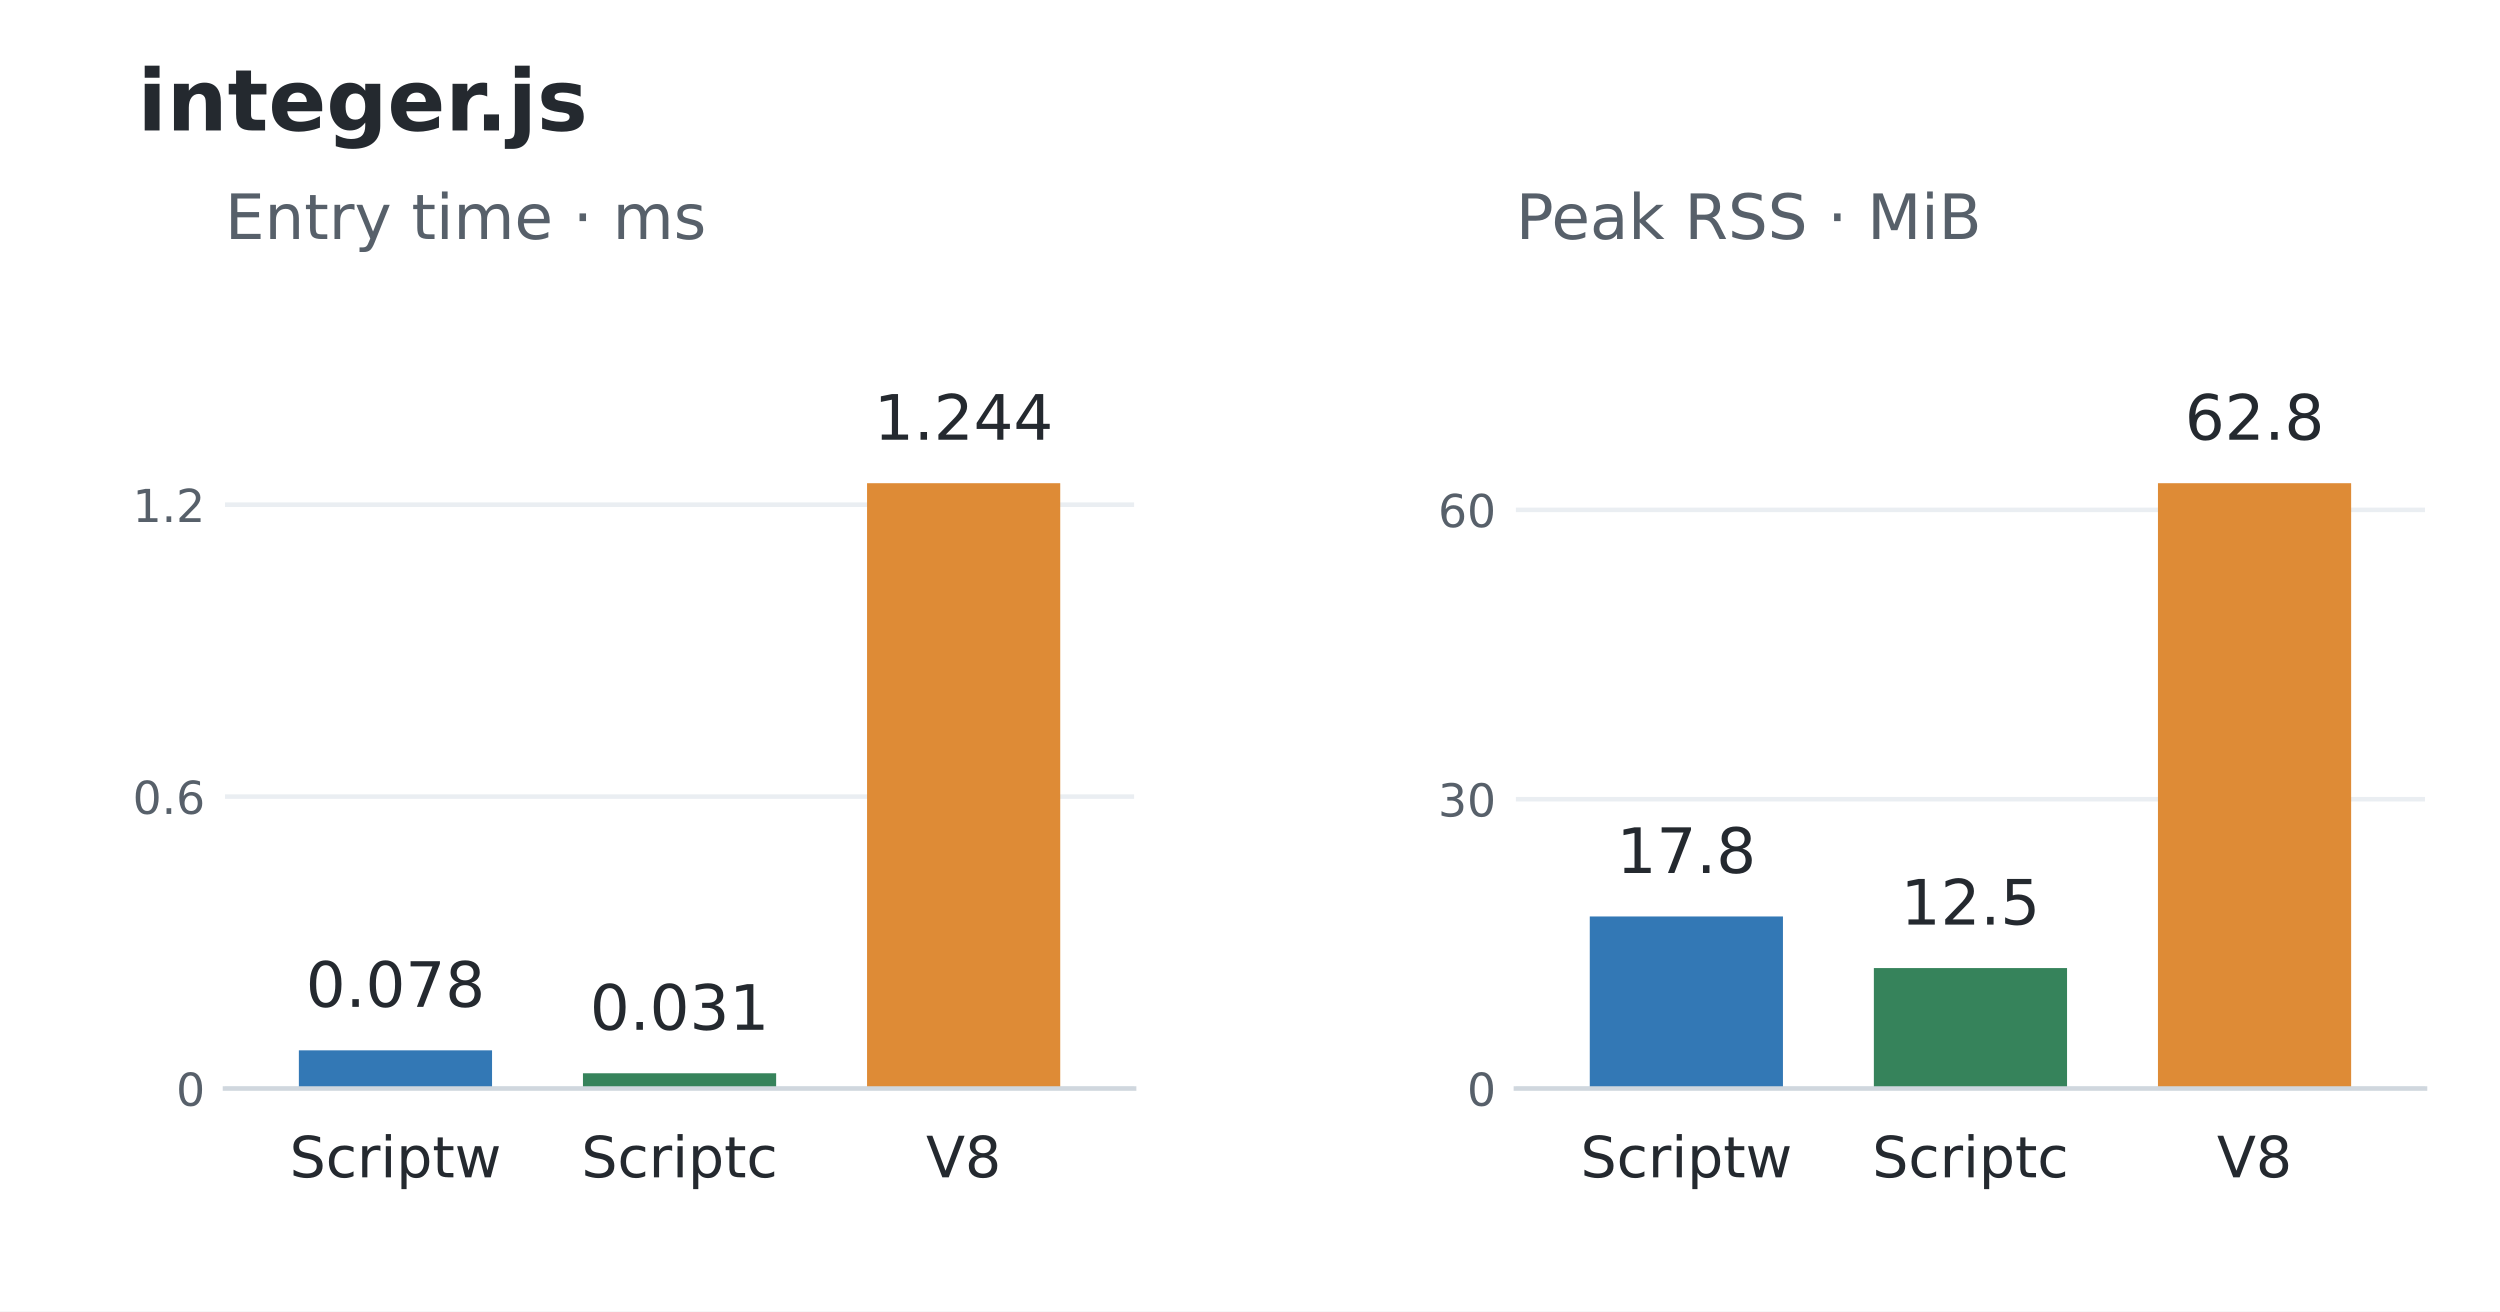
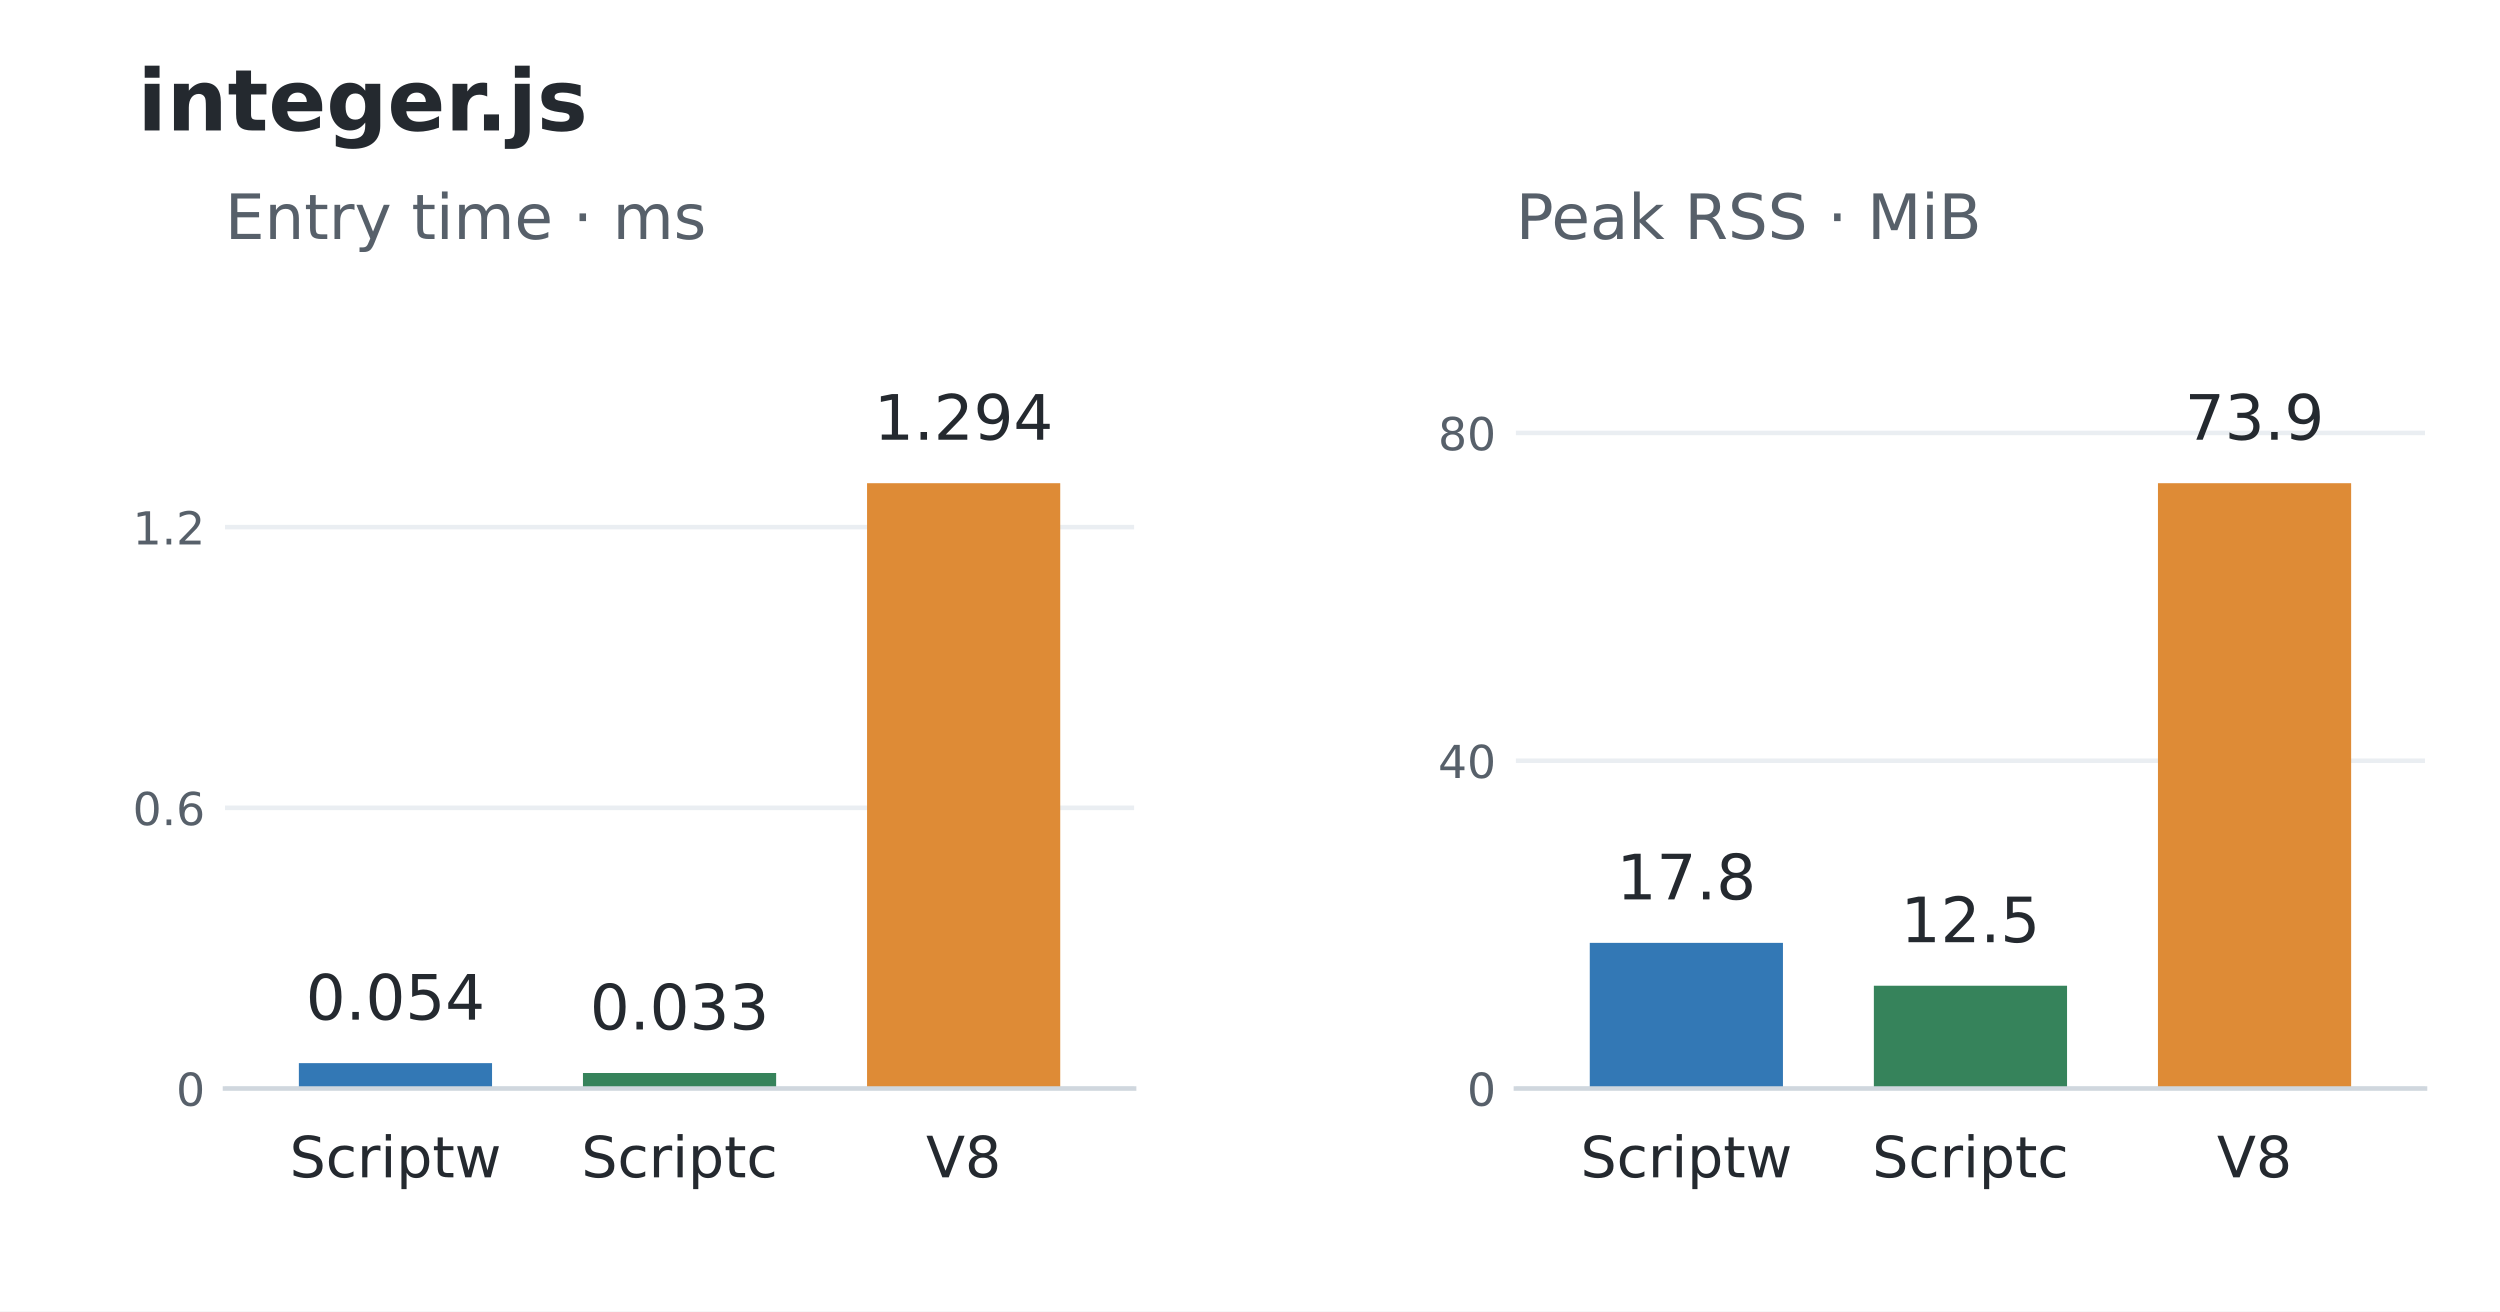
<svg xmlns="http://www.w3.org/2000/svg" width="439.2pt" height="230.4pt" viewBox="0 0 439.2 230.4" version="1.1">
  <defs>
    <style type="text/css">*{stroke-linejoin: round; stroke-linecap: butt}</style>
  </defs>
  <g id="figure_1">
    <g id="patch_1">
      <path d="M 0 230.4 L 439.2 230.4 L 439.2 0 L 0 0 z " style="fill: #ffffff" />
    </g>
    <g id="axes_1">
      <g id="patch_2">
        <path d="M 39.528 191.232 L 199.237 191.232 L 199.237 52.992 L 39.528 52.992 z " style="fill: #ffffff" />
      </g>
      <g id="matplotlib.axis_1">
        <g id="xtick_1">
          <g id="line2d_1" />
          <g id="text_1">
            <text style="font-size: 10px; font-family: 'DejaVu Sans'; text-anchor: middle; fill: #24292f" x="69.473" y="206.83" transform="rotate(-0 69.47346 206.8304)">Scriptw</text>
          </g>
        </g>
        <g id="xtick_2">
          <g id="line2d_2" />
          <g id="text_2">
            <text style="font-size: 10px; font-family: 'DejaVu Sans'; text-anchor: middle; fill: #24292f" x="119.383" y="206.83" transform="rotate(-0 119.3825 206.8304)">Scriptc</text>
          </g>
        </g>
        <g id="xtick_3">
          <g id="line2d_3" />
          <g id="text_3">
            <text style="font-size: 10px; font-family: 'DejaVu Sans'; text-anchor: middle; fill: #24292f" x="169.292" y="206.83" transform="rotate(-0 169.2916 206.8297)">V8</text>
          </g>
        </g>
      </g>
      <g id="matplotlib.axis_2">
        <g id="ytick_1">
          <g id="line2d_4">
            <path d="M 39.528 191.232 L 199.237 191.232 " clip-path="url(#p648741f3fb)" style="fill: none; stroke: #eaeef2; stroke-width: 0.8; stroke-linecap: square" />
          </g>
          <g id="line2d_5" />
          <g id="text_4">
            <text style="font-size: 8px; font-family: 'DejaVu Sans'; text-anchor: end; fill: #57606a" x="36.028" y="194.271" transform="rotate(-0 36.028 194.2711)">0</text>
          </g>
        </g>
        <g id="ytick_2">
          <g id="line2d_6">
-             <path d="M 39.528 139.949 L 199.237 139.949 " clip-path="url(#p648741f3fb)" style="fill: none; stroke: #eaeef2; stroke-width: 0.8; stroke-linecap: square" />
+             <path d="M 39.528 141.921 L 199.237 141.921 " clip-path="url(#p648741f3fb)" style="fill: none; stroke: #eaeef2; stroke-width: 0.8; stroke-linecap: square" />
          </g>
          <g id="line2d_7" />
          <g id="text_5">
-             <text style="font-size: 8px; font-family: 'DejaVu Sans'; text-anchor: end; fill: #57606a" x="36.028" y="142.988" transform="rotate(-0 36.028 142.9884)">0.6</text>
+             <text style="font-size: 8px; font-family: 'DejaVu Sans'; text-anchor: end; fill: #57606a" x="36.028" y="144.96" transform="rotate(-0 36.028 144.96)">0.6</text>
          </g>
        </g>
        <g id="ytick_3">
          <g id="line2d_8">
-             <path d="M 39.528 88.667 L 199.237 88.667 " clip-path="url(#p648741f3fb)" style="fill: none; stroke: #eaeef2; stroke-width: 0.8; stroke-linecap: square" />
+             <path d="M 39.528 92.61 L 199.237 92.61 " clip-path="url(#p648741f3fb)" style="fill: none; stroke: #eaeef2; stroke-width: 0.8; stroke-linecap: square" />
          </g>
          <g id="line2d_9" />
          <g id="text_6">
-             <text style="font-size: 8px; font-family: 'DejaVu Sans'; text-anchor: end; fill: #57606a" x="36.028" y="91.706" transform="rotate(-0 36.028 91.70568)">1.2</text>
+             <text style="font-size: 8px; font-family: 'DejaVu Sans'; text-anchor: end; fill: #57606a" x="36.028" y="95.649" transform="rotate(-0 36.028 95.64896)">1.2</text>
          </g>
        </g>
      </g>
      <g id="patch_3">
-         <path d="M 52.504 191.232 L 86.443 191.232 L 86.443 184.525 L 52.504 184.525 z " clip-path="url(#p648741f3fb)" style="fill: #3378b5" />
+         <path d="M 52.504 191.232 L 86.443 191.232 L 86.443 186.776 L 52.504 186.776 z " clip-path="url(#p648741f3fb)" style="fill: #3378b5" />
      </g>
      <g id="patch_4">
-         <path d="M 102.413 191.232 L 136.352 191.232 L 136.352 188.554 L 102.413 188.554 z " clip-path="url(#p648741f3fb)" style="fill: #36835b" />
+         <path d="M 102.413 191.232 L 136.352 191.232 L 136.352 188.503 L 102.413 188.503 z " clip-path="url(#p648741f3fb)" style="fill: #36835b" />
      </g>
      <g id="patch_5">
        <path d="M 152.323 191.232 L 186.261 191.232 L 186.261 84.894 L 152.323 84.894 z " clip-path="url(#p648741f3fb)" style="fill: #de8b36" />
      </g>
      <g id="patch_6">
        <path d="M 39.528 191.232 L 199.237 191.232 " style="fill: none; stroke: #d0d7de; stroke-width: 0.8; stroke-linejoin: miter; stroke-linecap: square" />
      </g>
      <g id="text_7">
-         <text style="font-size: 11px; font-family: 'DejaVu Sans'; text-anchor: middle; fill: #24292f" x="69.473" y="176.883" transform="rotate(-0 69.47346 176.8829)">0.078</text>
+         <text style="font-size: 11px; font-family: 'DejaVu Sans'; text-anchor: middle; fill: #24292f" x="69.473" y="179.134" transform="rotate(-0 69.47346 179.1339)">0.054</text>
      </g>
      <g id="text_8">
-         <text style="font-size: 11px; font-family: 'DejaVu Sans'; text-anchor: middle; fill: #24292f" x="119.383" y="180.912" transform="rotate(-0 119.3825 180.9116)">0.031</text>
+         <text style="font-size: 11px; font-family: 'DejaVu Sans'; text-anchor: middle; fill: #24292f" x="119.383" y="180.86" transform="rotate(-0 119.3825 180.8604)">0.033</text>
      </g>
      <g id="text_9">
-         <text style="font-size: 11px; font-family: 'DejaVu Sans'; text-anchor: middle; fill: #24292f" x="169.292" y="77.251" transform="rotate(-0 169.2916 77.25096)">1.244</text>
+         <text style="font-size: 11px; font-family: 'DejaVu Sans'; text-anchor: middle; fill: #24292f" x="169.292" y="77.251" transform="rotate(-0 169.2916 77.25096)">1.294</text>
      </g>
      <g id="text_10">
        <text style="font-size: 11px; font-family: 'DejaVu Sans'; text-anchor: start; fill: #57606a" x="39.528" y="41.992" transform="rotate(-0 39.528 41.992)">Entry time · ms</text>
      </g>
    </g>
    <g id="axes_2">
      <g id="patch_7">
        <path d="M 266.315 191.232 L 426.024 191.232 L 426.024 52.992 L 266.315 52.992 z " style="fill: #ffffff" />
      </g>
      <g id="matplotlib.axis_3">
        <g id="xtick_4">
          <g id="line2d_10" />
          <g id="text_11">
            <text style="font-size: 10px; font-family: 'DejaVu Sans'; text-anchor: middle; fill: #24292f" x="296.26" y="206.83" transform="rotate(-0 296.2604 206.8304)">Scriptw</text>
          </g>
        </g>
        <g id="xtick_5">
          <g id="line2d_11" />
          <g id="text_12">
            <text style="font-size: 10px; font-family: 'DejaVu Sans'; text-anchor: middle; fill: #24292f" x="346.169" y="206.83" transform="rotate(-0 346.1695 206.8304)">Scriptc</text>
          </g>
        </g>
        <g id="xtick_6">
          <g id="line2d_12" />
          <g id="text_13">
            <text style="font-size: 10px; font-family: 'DejaVu Sans'; text-anchor: middle; fill: #24292f" x="396.079" y="206.83" transform="rotate(-0 396.0785 206.8297)">V8</text>
          </g>
        </g>
      </g>
      <g id="matplotlib.axis_4">
        <g id="ytick_4">
          <g id="line2d_13">
            <path d="M 266.315 191.232 L 426.024 191.232 " clip-path="url(#pf3a1462166)" style="fill: none; stroke: #eaeef2; stroke-width: 0.8; stroke-linecap: square" />
          </g>
          <g id="line2d_14" />
          <g id="text_14">
            <text style="font-size: 8px; font-family: 'DejaVu Sans'; text-anchor: end; fill: #57606a" x="262.815" y="194.271" transform="rotate(-0 262.8149 194.2711)">0</text>
          </g>
        </g>
        <g id="ytick_5">
          <g id="line2d_15">
-             <path d="M 266.315 140.401 L 426.024 140.401 " clip-path="url(#pf3a1462166)" style="fill: none; stroke: #eaeef2; stroke-width: 0.8; stroke-linecap: square" />
+             <path d="M 266.315 133.645 L 426.024 133.645 " clip-path="url(#pf3a1462166)" style="fill: none; stroke: #eaeef2; stroke-width: 0.8; stroke-linecap: square" />
          </g>
          <g id="line2d_16" />
          <g id="text_15">
-             <text style="font-size: 8px; font-family: 'DejaVu Sans'; text-anchor: end; fill: #57606a" x="262.815" y="143.44" transform="rotate(-0 262.8149 143.4399)">30</text>
+             <text style="font-size: 8px; font-family: 'DejaVu Sans'; text-anchor: end; fill: #57606a" x="262.815" y="136.684" transform="rotate(-0 262.8149 136.6844)">40</text>
          </g>
        </g>
        <g id="ytick_6">
          <g id="line2d_17">
-             <path d="M 266.315 89.57 L 426.024 89.57 " clip-path="url(#pf3a1462166)" style="fill: none; stroke: #eaeef2; stroke-width: 0.8; stroke-linecap: square" />
+             <path d="M 266.315 76.059 L 426.024 76.059 " clip-path="url(#pf3a1462166)" style="fill: none; stroke: #eaeef2; stroke-width: 0.8; stroke-linecap: square" />
          </g>
          <g id="line2d_18" />
          <g id="text_16">
-             <text style="font-size: 8px; font-family: 'DejaVu Sans'; text-anchor: end; fill: #57606a" x="262.815" y="92.609" transform="rotate(-0 262.8149 92.60867)">60</text>
+             <text style="font-size: 8px; font-family: 'DejaVu Sans'; text-anchor: end; fill: #57606a" x="262.815" y="79.098" transform="rotate(-0 262.8149 79.09777)">80</text>
          </g>
        </g>
      </g>
      <g id="patch_8">
-         <path d="M 279.291 191.232 L 313.229 191.232 L 313.229 161.005 L 279.291 161.005 z " clip-path="url(#pf3a1462166)" style="fill: #3378b5" />
+         <path d="M 279.291 191.232 L 313.229 191.232 L 313.229 165.644 L 279.291 165.644 z " clip-path="url(#pf3a1462166)" style="fill: #3378b5" />
      </g>
      <g id="patch_9">
-         <path d="M 329.2 191.232 L 363.139 191.232 L 363.139 170.072 L 329.2 170.072 z " clip-path="url(#pf3a1462166)" style="fill: #36835b" />
+         <path d="M 329.2 191.232 L 363.139 191.232 L 363.139 173.169 L 329.2 173.169 z " clip-path="url(#pf3a1462166)" style="fill: #36835b" />
      </g>
      <g id="patch_10">
        <path d="M 379.109 191.232 L 413.048 191.232 L 413.048 84.894 L 379.109 84.894 z " clip-path="url(#pf3a1462166)" style="fill: #de8b36" />
      </g>
      <g id="patch_11">
        <path d="M 266.315 191.232 L 426.024 191.232 " style="fill: none; stroke: #d0d7de; stroke-width: 0.8; stroke-linejoin: miter; stroke-linecap: square" />
      </g>
      <g id="text_17">
-         <text style="font-size: 11px; font-family: 'DejaVu Sans'; text-anchor: middle; fill: #24292f" x="296.26" y="153.362" transform="rotate(-0 296.2604 153.3621)">17.8</text>
+         <text style="font-size: 11px; font-family: 'DejaVu Sans'; text-anchor: middle; fill: #24292f" x="296.26" y="158.002" transform="rotate(-0 296.2604 158.0016)">17.8</text>
      </g>
      <g id="text_18">
-         <text style="font-size: 11px; font-family: 'DejaVu Sans'; text-anchor: middle; fill: #24292f" x="346.169" y="162.43" transform="rotate(-0 346.1695 162.4296)">12.5</text>
+         <text style="font-size: 11px; font-family: 'DejaVu Sans'; text-anchor: middle; fill: #24292f" x="346.169" y="165.526" transform="rotate(-0 346.1695 165.5261)">12.5</text>
      </g>
      <g id="text_19">
-         <text style="font-size: 11px; font-family: 'DejaVu Sans'; text-anchor: middle; fill: #24292f" x="396.079" y="77.251" transform="rotate(-0 396.0785 77.25096)">62.8</text>
+         <text style="font-size: 11px; font-family: 'DejaVu Sans'; text-anchor: middle; fill: #24292f" x="396.079" y="77.251" transform="rotate(-0 396.0785 77.25096)">73.9</text>
      </g>
      <g id="text_20">
        <text style="font-size: 11px; font-family: 'DejaVu Sans'; text-anchor: start; fill: #57606a" x="266.315" y="41.992" transform="rotate(-0 266.3149 41.992)">Peak RSS · MiB</text>
      </g>
    </g>
    <g id="text_21">
      <text style="font-weight: 700; font-size: 15px; font-family: 'DejaVu Sans'; text-anchor: start; fill: #24292f" x="24.156" y="22.918" transform="rotate(-0 24.156 22.91766)">integer.js</text>
    </g>
  </g>
  <defs>
    <clipPath id="p648741f3fb">
      <rect x="39.528" y="52.992" width="159.709" height="138.24" />
    </clipPath>
    <clipPath id="pf3a1462166">
      <rect x="266.315" y="52.992" width="159.709" height="138.24" />
    </clipPath>
  </defs>
</svg>
